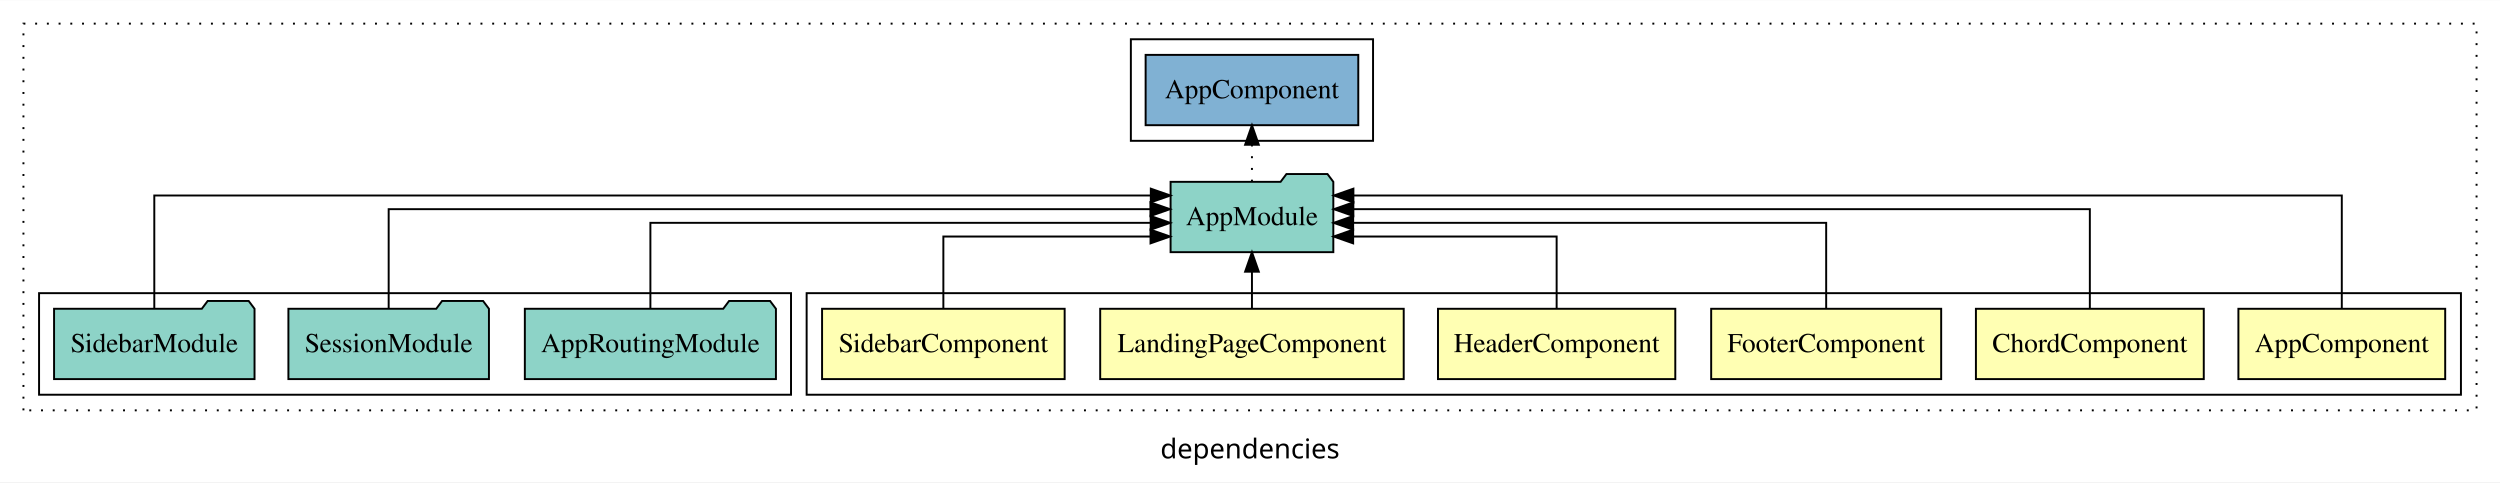
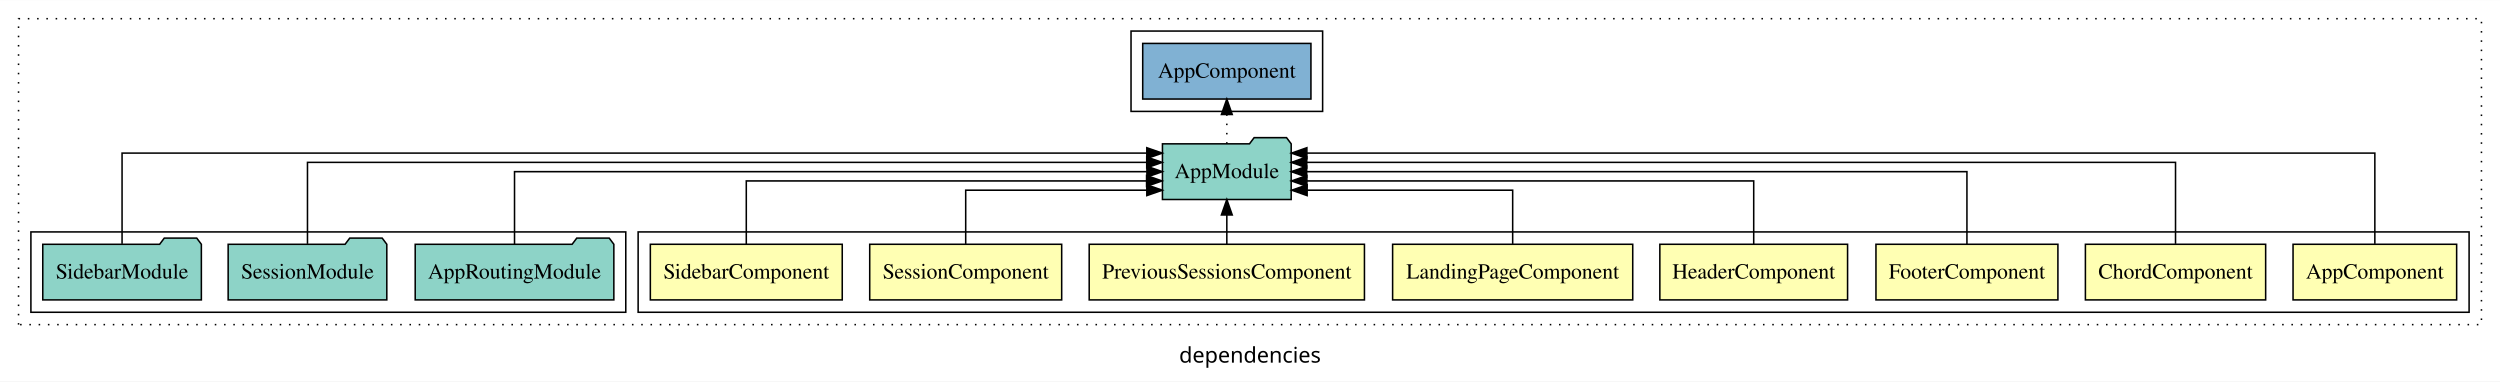
- <svg xmlns="http://www.w3.org/2000/svg" width="1280pt" height="247pt" viewBox="0.00 0.00 1280.00 246.80">
+ <svg xmlns="http://www.w3.org/2000/svg" width="1618pt" height="247pt" viewBox="0.00 0.00 1618.00 246.80">
  <g id="graph0" class="graph" transform="scale(1 1) rotate(0) translate(4 242.8)">
-     <polygon fill="white" stroke="transparent" points="-4,4 -4,-242.8 1276,-242.8 1276,4 -4,4" />
-     <text text-anchor="middle" x="636" y="-8.2" font-family="sans-serif" font-size="14.00">dependencies</text>
+     <polygon fill="white" stroke="transparent" points="-4,4 -4,-242.8 1614,-242.8 1614,4 -4,4" />
+     <text text-anchor="middle" x="805" y="-8.2" font-family="sans-serif" font-size="14.00">dependencies</text>
    <g id="clust1" class="cluster">
-       <polygon fill="none" stroke="black" stroke-dasharray="1,5" points="8,-32.8 8,-230.8 1264,-230.8 1264,-32.8 8,-32.8" />
+       <polygon fill="none" stroke="black" stroke-dasharray="1,5" points="8,-32.8 8,-230.8 1602,-230.8 1602,-32.8 8,-32.8" />
    </g>
    <g id="clust2" class="cluster">
-       <polygon fill="none" stroke="black" points="409,-40.8 409,-92.8 1256,-92.8 1256,-40.8 409,-40.8" />
+       <polygon fill="none" stroke="black" points="409,-40.8 409,-92.8 1594,-92.8 1594,-40.8 409,-40.8" />
    </g>
    <g id="clust11" class="cluster">
-       <polygon fill="none" stroke="black" points="575,-170.8 575,-222.8 699,-222.8 699,-170.8 575,-170.8" />
-     </g>
-     <g id="clust9" class="cluster">
      <polygon fill="none" stroke="black" points="16,-40.8 16,-92.8 401,-92.8 401,-40.8 16,-40.8" />
    </g>
+     <g id="clust13" class="cluster">
+       <polygon fill="none" stroke="black" points="728,-170.8 728,-222.8 852,-222.8 852,-170.8 728,-170.8" />
+     </g>
    <g id="node1" class="node">
-       <polygon fill="#ffffb3" stroke="black" points="1247.94,-84.8 1142.06,-84.8 1142.06,-48.8 1247.94,-48.8 1247.94,-84.8" />
-       <text text-anchor="middle" x="1195" y="-62.6" font-family="Times,serif" font-size="14.00">AppComponent</text>
+       <polygon fill="#ffffb3" stroke="black" points="1585.94,-84.8 1480.06,-84.8 1480.06,-48.8 1585.94,-48.8 1585.94,-84.8" />
+       <text text-anchor="middle" x="1533" y="-62.6" font-family="Times,serif" font-size="14.00">AppComponent</text>
+     </g>
+     <g id="node9" class="node">
+       <polygon fill="#8dd3c7" stroke="black" points="831.66,-149.8 828.66,-153.8 807.66,-153.8 804.66,-149.8 748.34,-149.8 748.34,-113.8 831.66,-113.8 831.66,-149.8" />
+       <text text-anchor="middle" x="790" y="-127.6" font-family="Times,serif" font-size="14.00">AppModule</text>
+     </g>
+     <g id="edge1" class="edge">
+       <path fill="none" stroke="black" d="M1533,-85.05C1533,-107.82 1533,-143.8 1533,-143.8 1533,-143.8 841.81,-143.8 841.81,-143.8" />
+       <polygon fill="black" stroke="black" points="841.81,-140.3 831.81,-143.8 841.81,-147.3 841.81,-140.3" />
+     </g>
+     <g id="node2" class="node">
+       <polygon fill="#ffffb3" stroke="black" points="1462.33,-84.8 1345.67,-84.8 1345.67,-48.8 1462.33,-48.8 1462.33,-84.8" />
+       <text text-anchor="middle" x="1404" y="-62.6" font-family="Times,serif" font-size="14.00">ChordComponent</text>
+     </g>
+     <g id="edge2" class="edge">
+       <path fill="none" stroke="black" d="M1404,-85.08C1404,-106.12 1404,-137.8 1404,-137.8 1404,-137.8 841.72,-137.8 841.72,-137.8" />
+       <polygon fill="black" stroke="black" points="841.72,-134.3 831.72,-137.8 841.72,-141.3 841.72,-134.3" />
+     </g>
+     <g id="node3" class="node">
+       <polygon fill="#ffffb3" stroke="black" points="1327.88,-84.8 1210.12,-84.8 1210.12,-48.8 1327.88,-48.8 1327.88,-84.8" />
+       <text text-anchor="middle" x="1269" y="-62.6" font-family="Times,serif" font-size="14.00">FooterComponent</text>
+     </g>
+     <g id="edge3" class="edge">
+       <path fill="none" stroke="black" d="M1269,-84.91C1269,-104.14 1269,-131.8 1269,-131.8 1269,-131.8 841.67,-131.8 841.67,-131.8" />
+       <polygon fill="black" stroke="black" points="841.67,-128.3 831.67,-131.8 841.67,-135.3 841.67,-128.3" />
+     </g>
+     <g id="node4" class="node">
+       <polygon fill="#ffffb3" stroke="black" points="1191.75,-84.8 1070.25,-84.8 1070.25,-48.8 1191.75,-48.8 1191.75,-84.8" />
+       <text text-anchor="middle" x="1131" y="-62.6" font-family="Times,serif" font-size="14.00">HeaderComponent</text>
+     </g>
+     <g id="edge4" class="edge">
+       <path fill="none" stroke="black" d="M1131,-84.82C1131,-102.17 1131,-125.8 1131,-125.8 1131,-125.8 841.81,-125.8 841.81,-125.8" />
+       <polygon fill="black" stroke="black" points="841.81,-122.3 831.81,-125.8 841.81,-129.3 841.81,-122.3" />
+     </g>
+     <g id="node5" class="node">
+       <polygon fill="#ffffb3" stroke="black" points="1052.7,-84.8 897.3,-84.8 897.3,-48.8 1052.7,-48.8 1052.7,-84.8" />
+       <text text-anchor="middle" x="975" y="-62.6" font-family="Times,serif" font-size="14.00">LandingPageComponent</text>
+     </g>
+     <g id="edge5" class="edge">
+       <path fill="none" stroke="black" d="M975,-85.04C975,-100.37 975,-119.8 975,-119.8 975,-119.8 841.98,-119.8 841.98,-119.8" />
+       <polygon fill="black" stroke="black" points="841.98,-116.3 831.98,-119.8 841.98,-123.3 841.98,-116.3" />
+     </g>
+     <g id="node6" class="node">
+       <polygon fill="#ffffb3" stroke="black" points="879.07,-84.8 700.93,-84.8 700.93,-48.8 879.07,-48.8 879.07,-84.8" />
+       <text text-anchor="middle" x="790" y="-62.6" font-family="Times,serif" font-size="14.00">PreviousSessionsComponent</text>
+     </g>
+     <g id="edge6" class="edge">
+       <path fill="none" stroke="black" d="M790,-84.91C790,-84.91 790,-103.79 790,-103.79" />
+       <polygon fill="black" stroke="black" points="786.5,-103.79 790,-113.79 793.5,-103.79 786.5,-103.79" />
    </g>
    <g id="node7" class="node">
-       <polygon fill="#8dd3c7" stroke="black" points="678.66,-149.8 675.66,-153.8 654.66,-153.8 651.66,-149.8 595.34,-149.8 595.34,-113.8 678.66,-113.8 678.66,-149.8" />
-       <text text-anchor="middle" x="637" y="-127.6" font-family="Times,serif" font-size="14.00">AppModule</text>
+       <polygon fill="#ffffb3" stroke="black" points="683.12,-84.8 558.88,-84.8 558.88,-48.8 683.12,-48.8 683.12,-84.8" />
+       <text text-anchor="middle" x="621" y="-62.6" font-family="Times,serif" font-size="14.00">SessionComponent</text>
    </g>
-     <g id="edge1" class="edge">
-       <path fill="none" stroke="black" d="M1195,-84.81C1195,-107.29 1195,-142.8 1195,-142.8 1195,-142.8 688.94,-142.8 688.94,-142.8" />
-       <polygon fill="black" stroke="black" points="688.94,-139.3 678.94,-142.8 688.94,-146.3 688.94,-139.3" />
+     <g id="edge7" class="edge">
+       <path fill="none" stroke="black" d="M621,-85.04C621,-100.37 621,-119.8 621,-119.8 621,-119.8 738.22,-119.8 738.22,-119.8" />
+       <polygon fill="black" stroke="black" points="738.22,-123.3 748.22,-119.8 738.22,-116.3 738.22,-123.3" />
    </g>
-     <g id="node2" class="node">
-       <polygon fill="#ffffb3" stroke="black" points="1124.33,-84.8 1007.67,-84.8 1007.67,-48.8 1124.33,-48.8 1124.33,-84.8" />
-       <text text-anchor="middle" x="1066" y="-62.6" font-family="Times,serif" font-size="14.00">ChordComponent</text>
-     </g>
-     <g id="edge2" class="edge">
-       <path fill="none" stroke="black" d="M1066,-84.93C1066,-105.37 1066,-135.8 1066,-135.8 1066,-135.8 688.92,-135.8 688.92,-135.8" />
-       <polygon fill="black" stroke="black" points="688.92,-132.3 678.92,-135.8 688.92,-139.3 688.92,-132.3" />
-     </g>
-     <g id="node3" class="node">
-       <polygon fill="#ffffb3" stroke="black" points="989.88,-84.8 872.12,-84.8 872.12,-48.8 989.88,-48.8 989.88,-84.8" />
-       <text text-anchor="middle" x="931" y="-62.6" font-family="Times,serif" font-size="14.00">FooterComponent</text>
-     </g>
-     <g id="edge3" class="edge">
-       <path fill="none" stroke="black" d="M931,-85.07C931,-103.36 931,-128.8 931,-128.8 931,-128.8 688.81,-128.8 688.81,-128.8" />
-       <polygon fill="black" stroke="black" points="688.81,-125.3 678.81,-128.8 688.81,-132.3 688.81,-125.3" />
-     </g>
-     <g id="node4" class="node">
-       <polygon fill="#ffffb3" stroke="black" points="853.75,-84.8 732.25,-84.8 732.25,-48.8 853.75,-48.8 853.75,-84.8" />
-       <text text-anchor="middle" x="793" y="-62.6" font-family="Times,serif" font-size="14.00">HeaderComponent</text>
-     </g>
-     <g id="edge4" class="edge">
-       <path fill="none" stroke="black" d="M793,-84.81C793,-100.85 793,-121.8 793,-121.8 793,-121.8 688.81,-121.8 688.81,-121.8" />
-       <polygon fill="black" stroke="black" points="688.81,-118.3 678.81,-121.8 688.81,-125.3 688.81,-118.3" />
-     </g>
-     <g id="node5" class="node">
-       <polygon fill="#ffffb3" stroke="black" points="714.7,-84.8 559.3,-84.8 559.3,-48.8 714.7,-48.8 714.7,-84.8" />
-       <text text-anchor="middle" x="637" y="-62.6" font-family="Times,serif" font-size="14.00">LandingPageComponent</text>
-     </g>
-     <g id="edge5" class="edge">
-       <path fill="none" stroke="black" d="M637,-84.91C637,-84.91 637,-103.79 637,-103.79" />
-       <polygon fill="black" stroke="black" points="633.5,-103.79 637,-113.79 640.5,-103.79 633.5,-103.79" />
-     </g>
-     <g id="node6" class="node">
+     <g id="node8" class="node">
      <polygon fill="#ffffb3" stroke="black" points="541.1,-84.8 416.9,-84.8 416.9,-48.8 541.1,-48.8 541.1,-84.8" />
      <text text-anchor="middle" x="479" y="-62.6" font-family="Times,serif" font-size="14.00">SidebarComponent</text>
    </g>
-     <g id="edge6" class="edge">
-       <path fill="none" stroke="black" d="M479,-84.81C479,-100.85 479,-121.8 479,-121.8 479,-121.8 585.07,-121.8 585.07,-121.8" />
-       <polygon fill="black" stroke="black" points="585.07,-125.3 595.07,-121.8 585.07,-118.3 585.07,-125.3" />
+     <g id="edge8" class="edge">
+       <path fill="none" stroke="black" d="M479,-84.82C479,-102.17 479,-125.8 479,-125.8 479,-125.8 738.06,-125.8 738.06,-125.8" />
+       <polygon fill="black" stroke="black" points="738.06,-129.3 748.06,-125.8 738.06,-122.3 738.06,-129.3" />
    </g>
-     <g id="node11" class="node">
-       <polygon fill="#80b1d3" stroke="black" points="691.44,-214.8 582.56,-214.8 582.56,-178.8 691.44,-178.8 691.44,-214.8" />
-       <text text-anchor="middle" x="637" y="-192.6" font-family="Times,serif" font-size="14.00">AppComponent </text>
+     <g id="node13" class="node">
+       <polygon fill="#80b1d3" stroke="black" points="844.44,-214.8 735.56,-214.8 735.56,-178.8 844.44,-178.8 844.44,-214.8" />
+       <text text-anchor="middle" x="790" y="-192.6" font-family="Times,serif" font-size="14.00">AppComponent </text>
    </g>
-     <g id="edge10" class="edge">
-       <path fill="none" stroke="black" stroke-dasharray="1,5" d="M637,-149.91C637,-149.91 637,-168.79 637,-168.79" />
-       <polygon fill="black" stroke="black" points="633.5,-168.79 637,-178.79 640.5,-168.79 633.5,-168.79" />
+     <g id="edge12" class="edge">
+       <path fill="none" stroke="black" stroke-dasharray="1,5" d="M790,-149.91C790,-149.91 790,-168.79 790,-168.79" />
+       <polygon fill="black" stroke="black" points="786.5,-168.79 790,-178.79 793.5,-168.79 786.5,-168.79" />
    </g>
-     <g id="node8" class="node">
+     <g id="node10" class="node">
      <polygon fill="#8dd3c7" stroke="black" points="393.28,-84.8 390.28,-88.8 369.28,-88.8 366.28,-84.8 264.72,-84.8 264.72,-48.8 393.28,-48.8 393.28,-84.8" />
      <text text-anchor="middle" x="329" y="-62.6" font-family="Times,serif" font-size="14.00">AppRoutingModule</text>
    </g>
-     <g id="edge7" class="edge">
-       <path fill="none" stroke="black" d="M329,-85.07C329,-103.36 329,-128.8 329,-128.8 329,-128.8 585.14,-128.8 585.14,-128.8" />
-       <polygon fill="black" stroke="black" points="585.14,-132.3 595.14,-128.8 585.14,-125.3 585.14,-132.3" />
+     <g id="edge9" class="edge">
+       <path fill="none" stroke="black" d="M329,-84.91C329,-104.14 329,-131.8 329,-131.8 329,-131.8 738.28,-131.8 738.28,-131.8" />
+       <polygon fill="black" stroke="black" points="738.28,-135.3 748.28,-131.8 738.28,-128.3 738.28,-135.3" />
    </g>
-     <g id="node9" class="node">
+     <g id="node11" class="node">
      <polygon fill="#8dd3c7" stroke="black" points="246.34,-84.8 243.34,-88.8 222.34,-88.8 219.34,-84.8 143.66,-84.8 143.66,-48.8 246.34,-48.8 246.34,-84.8" />
      <text text-anchor="middle" x="195" y="-62.6" font-family="Times,serif" font-size="14.00">SessionModule</text>
    </g>
-     <g id="edge8" class="edge">
-       <path fill="none" stroke="black" d="M195,-84.93C195,-105.37 195,-135.8 195,-135.8 195,-135.8 585.02,-135.8 585.02,-135.8" />
-       <polygon fill="black" stroke="black" points="585.02,-139.3 595.02,-135.8 585.02,-132.3 585.02,-139.3" />
+     <g id="edge10" class="edge">
+       <path fill="none" stroke="black" d="M195,-85.08C195,-106.12 195,-137.8 195,-137.8 195,-137.8 738.16,-137.8 738.16,-137.8" />
+       <polygon fill="black" stroke="black" points="738.16,-141.3 748.16,-137.8 738.16,-134.3 738.16,-141.3" />
    </g>
-     <g id="node10" class="node">
+     <g id="node12" class="node">
      <polygon fill="#8dd3c7" stroke="black" points="126.32,-84.8 123.32,-88.8 102.32,-88.8 99.32,-84.8 23.68,-84.8 23.68,-48.8 126.32,-48.8 126.32,-84.8" />
      <text text-anchor="middle" x="75" y="-62.6" font-family="Times,serif" font-size="14.00">SidebarModule</text>
    </g>
-     <g id="edge9" class="edge">
-       <path fill="none" stroke="black" d="M75,-84.81C75,-107.29 75,-142.8 75,-142.8 75,-142.8 585.22,-142.8 585.22,-142.8" />
-       <polygon fill="black" stroke="black" points="585.22,-146.3 595.22,-142.8 585.22,-139.3 585.22,-146.3" />
+     <g id="edge11" class="edge">
+       <path fill="none" stroke="black" d="M75,-85.05C75,-107.82 75,-143.8 75,-143.8 75,-143.8 738.21,-143.8 738.21,-143.8" />
+       <polygon fill="black" stroke="black" points="738.21,-147.3 748.21,-143.8 738.21,-140.3 738.21,-147.3" />
    </g>
  </g>
</svg>
